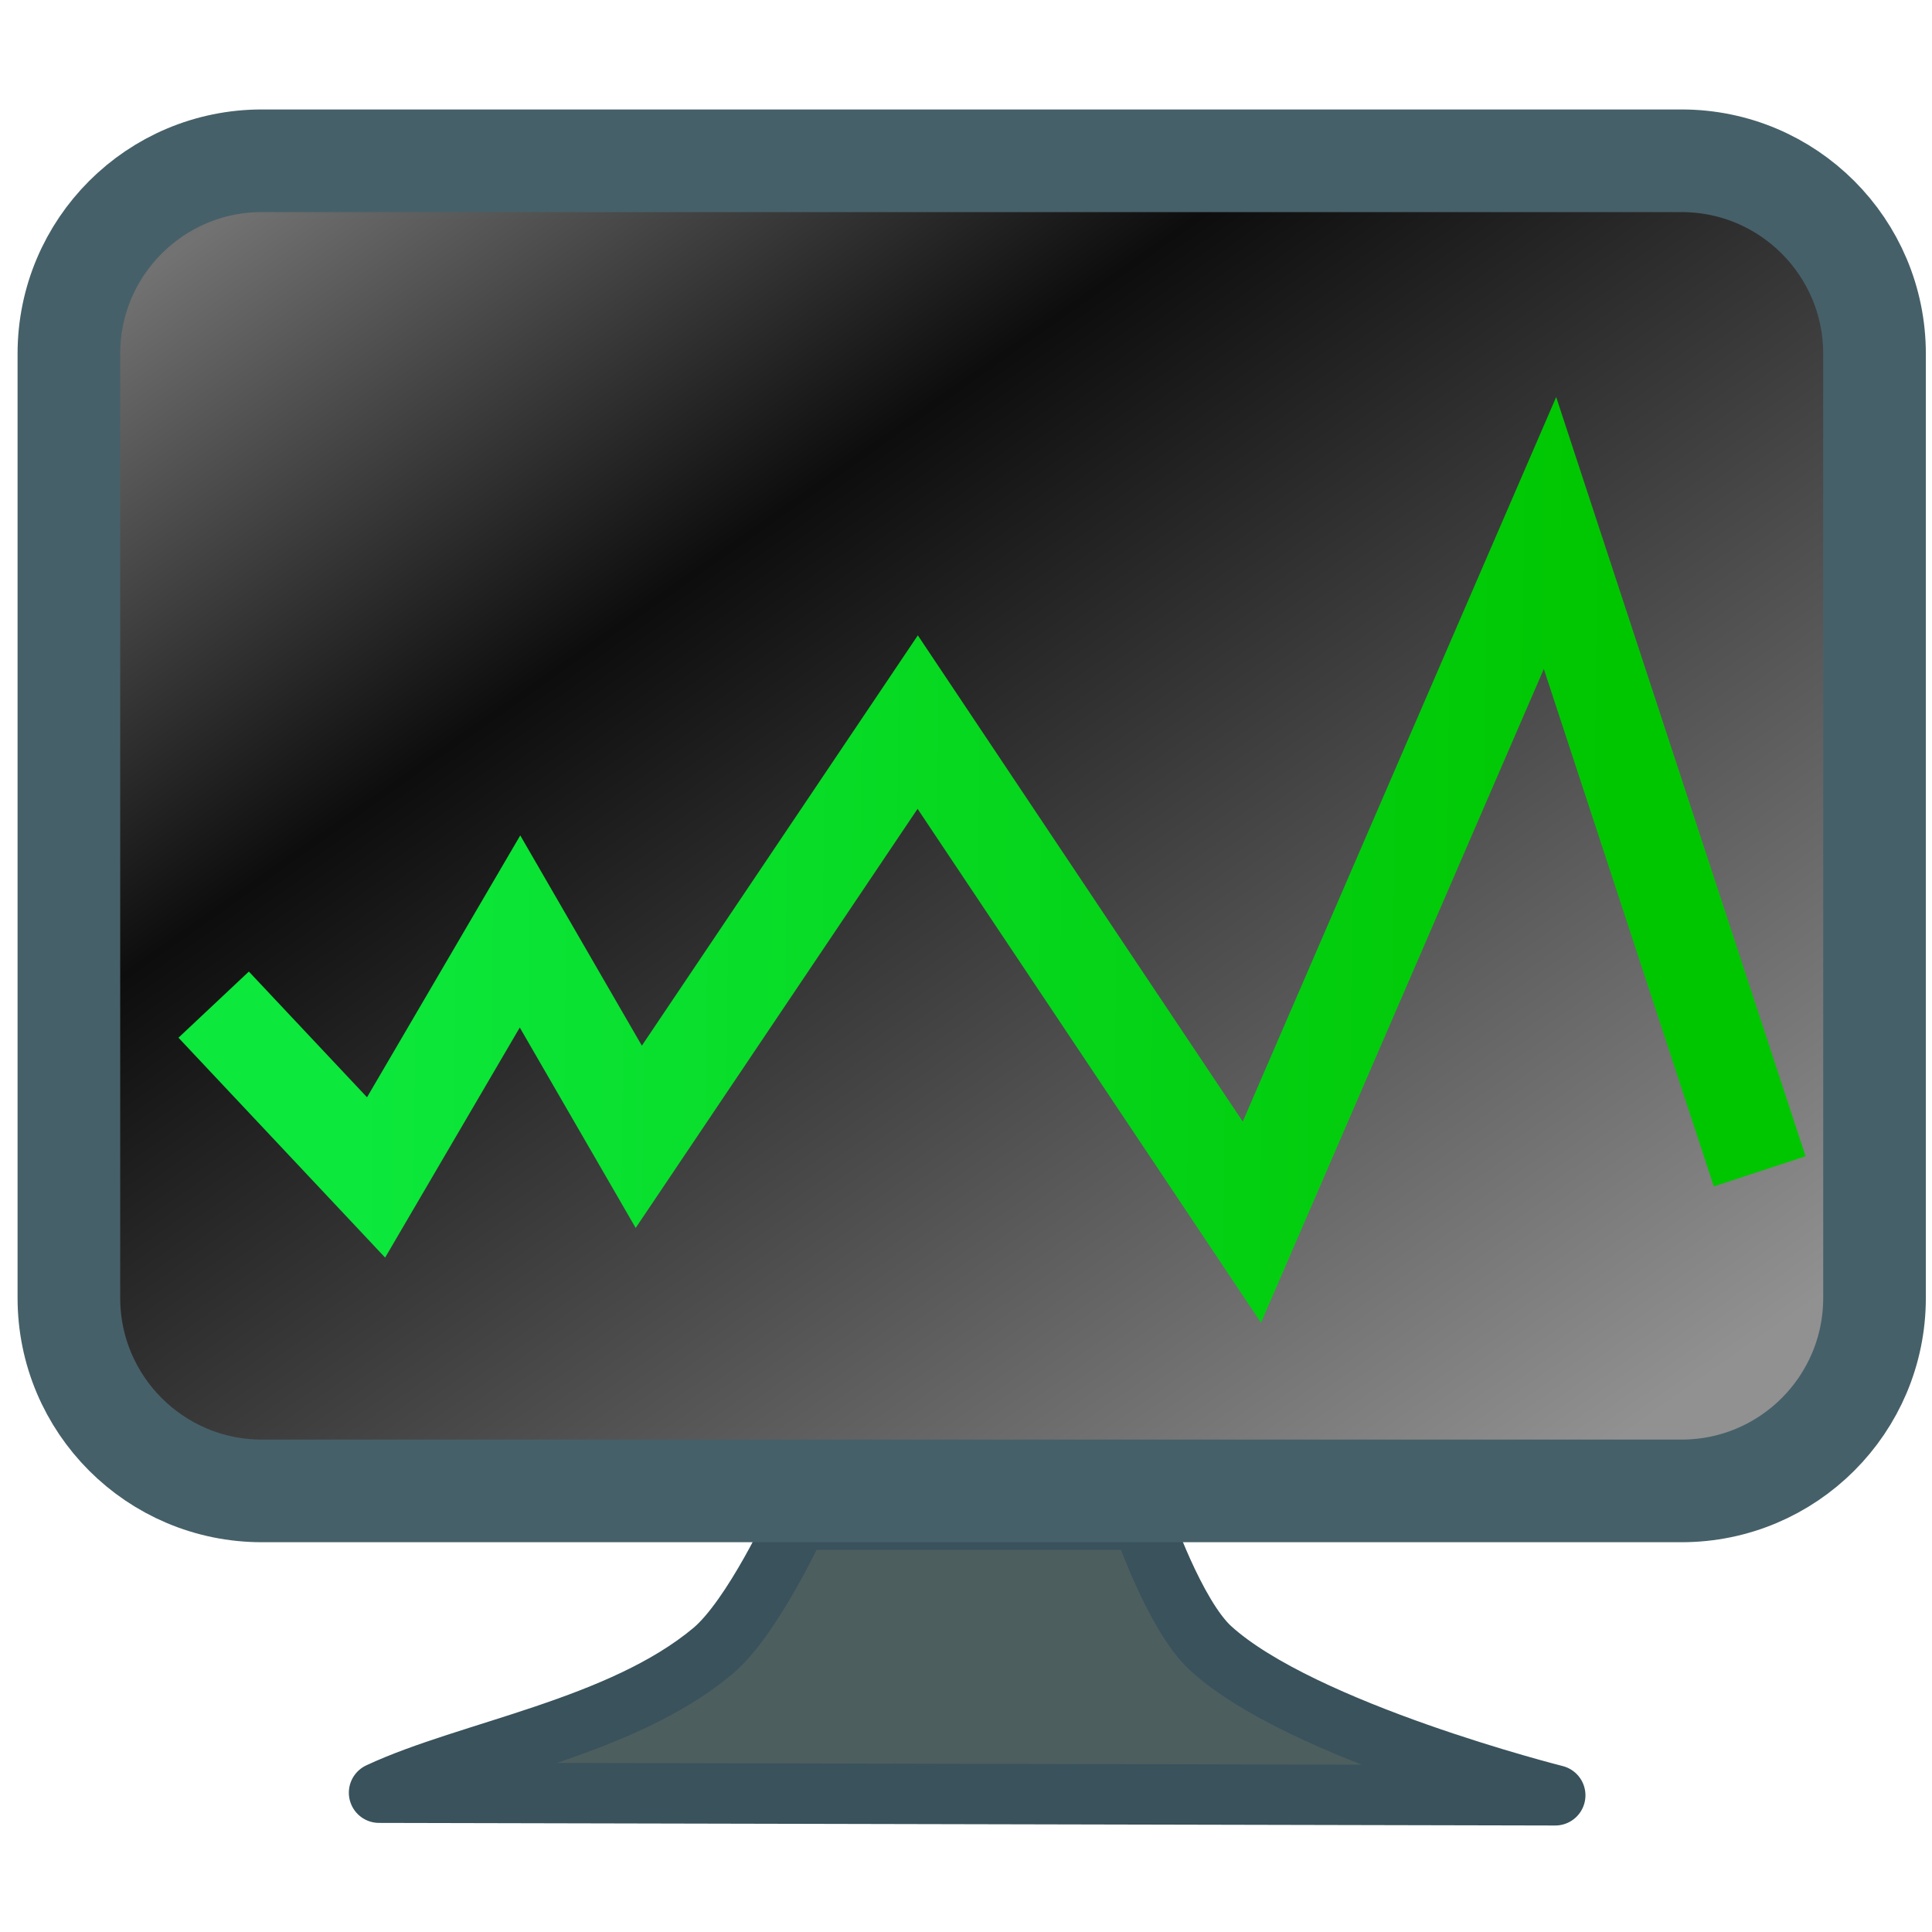
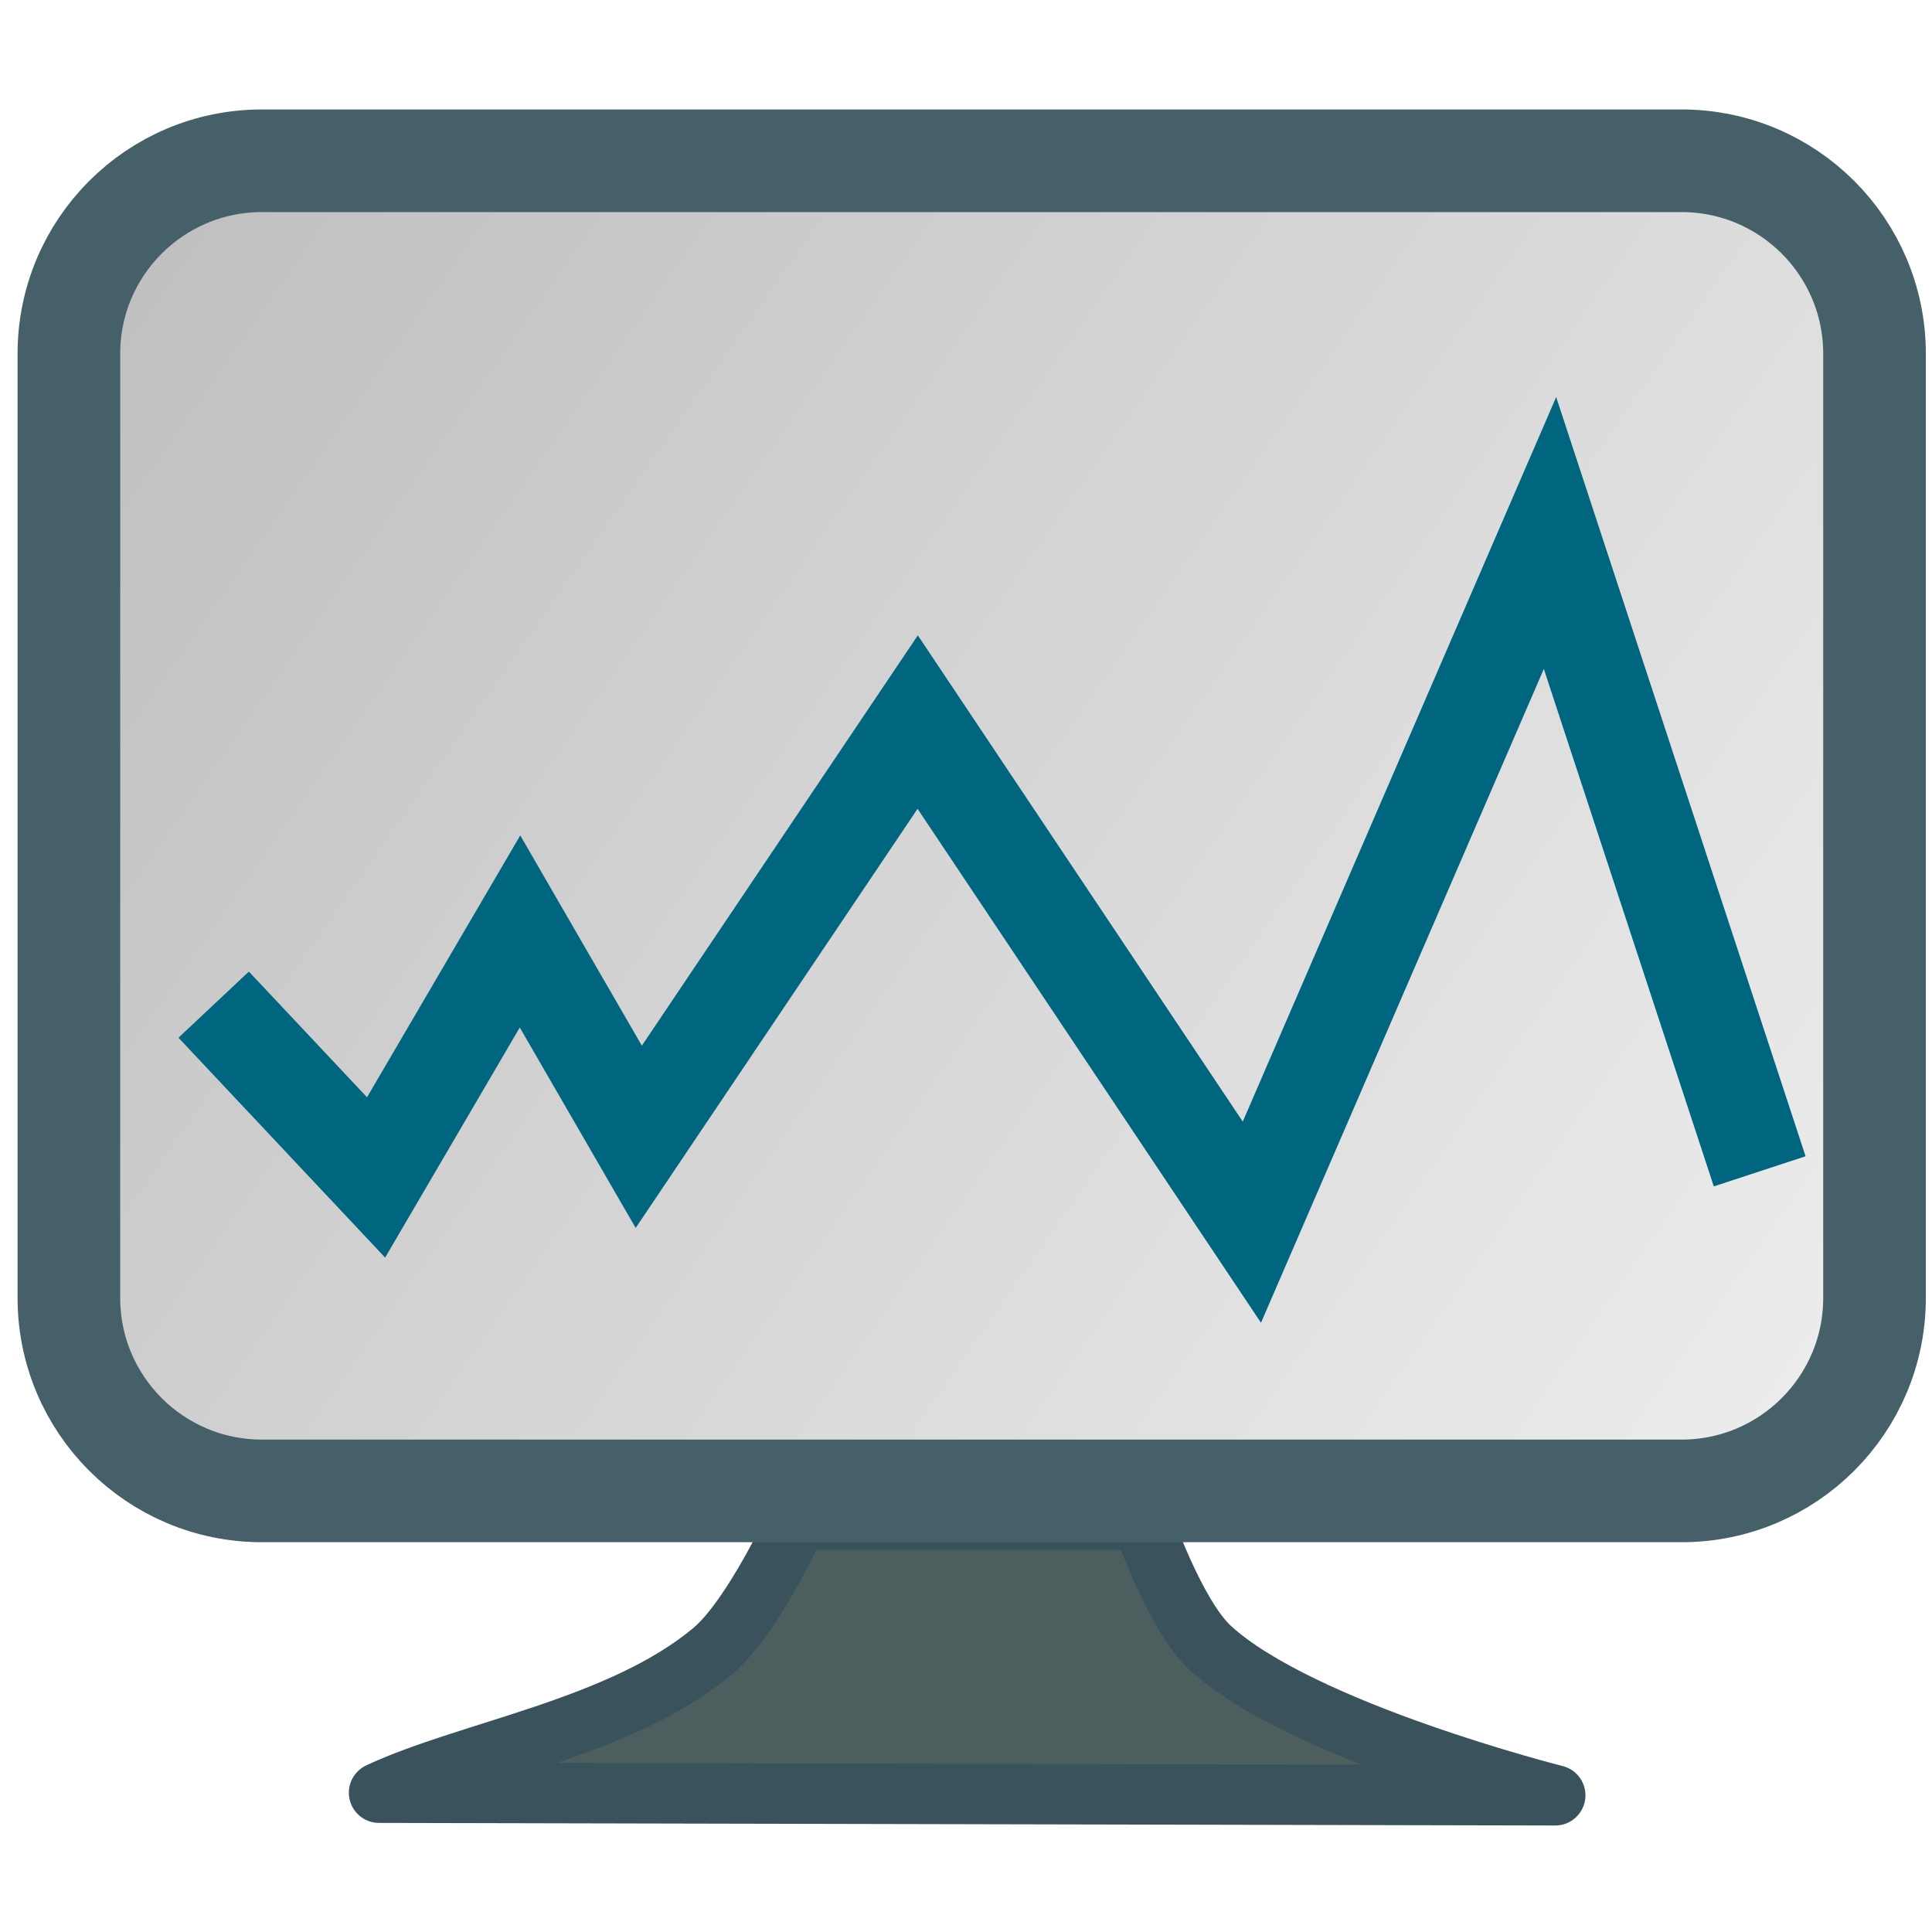
<svg xmlns="http://www.w3.org/2000/svg" xmlns:xlink="http://www.w3.org/1999/xlink" width="32" height="32" id="svg1455" version="1.1" style="display:inline">
  <defs id="defs3">
    <linearGradient id="linearGradient3756">
      <stop style="stop-color:#0ce83c;stop-opacity:1" offset="0" id="stop3758" />
      <stop style="stop-color:#00c600;stop-opacity:1" offset="1" id="stop3760" />
    </linearGradient>
    <linearGradient id="linearGradient3750">
-       <stop id="stop3752" offset="0" style="stop-color:#727272;stop-opacity:1;" />
-       <stop style="stop-color:#0e0d0d;stop-opacity:1;" offset="0.311" id="stop3798" />
-       <stop id="stop3754" offset="1" style="stop-color:#919191;stop-opacity:1;" />
+       <stop id="stop3752" offset="0" style="stop-color:#b3b3b3;stop-opacity:1" />
+       <stop id="stop3754" offset="1" style="stop-color:#ececec;stop-opacity:1" />
    </linearGradient>
-     <linearGradient xlink:href="#linearGradient3750" id="linearGradient3748" x1="6.96" y1="3.862" x2="24.203" y2="28.274" gradientUnits="userSpaceOnUse" gradientTransform="translate(0.5326992,13.07016)" />
-     <linearGradient xlink:href="#linearGradient3756" id="linearGradient3763" gradientUnits="userSpaceOnUse" gradientTransform="matrix(0.8949468,0,0,0.8849558,2.517064,-1.072133)" x1="3.995" y1="12.265" x2="27.072" y2="12.494" />
+     <linearGradient xlink:href="#linearGradient3750" id="linearGradient3748" x1="-7.537" y1="3.938" x2="27.513" y2="28.465" gradientUnits="userSpaceOnUse" gradientTransform="translate(0.5326992,13.07016)" />
  </defs>
  <g id="layer2">
    <path style="fill:#4d5e5f;fill-opacity:1;stroke:#39525c;stroke-width:1px;stroke-linecap:butt;stroke-linejoin:round;stroke-opacity:1;display:inline" d="m 6.278,29.693 19.482,0.043 c 0,0 -4.188,-1.053 -5.704,-2.432 -0.602,-0.548 -1.141,-2.134 -1.141,-2.134 l -5.704,1e-6 c 0,0 -0.737,1.617 -1.404,2.176 -1.524,1.276 -4.037,1.65 -5.529,2.347 z" id="path3765" />
  </g>
  <g id="layer1" transform="translate(0,-16)" style="display:inline">
    <rect style="fill:url(#linearGradient3748);fill-opacity:1;fill-rule:evenodd;stroke:#466069;stroke-width:1.7;stroke-linecap:butt;stroke-linejoin:miter;stroke-miterlimit:4;stroke-opacity:1;stroke-dasharray:none;stroke-dashoffset:0" id="rect3740" width="29.907" height="22.031" x="1.141" y="18.663" ry="3.196" />
  </g>
  <g id="layer6" style="display:inline">
-     <path style="fill:none;stroke:url(#linearGradient3763);stroke-width:1.6;stroke-linecap:butt;stroke-linejoin:miter;stroke-miterlimit:4;stroke-opacity:1;stroke-dasharray:none" d="m 3.539,16.64 c 0,0 2.69,2.862 2.69,2.862 0,0 2.384,-4.074 2.384,-4.074 0,0 1.967,3.401 1.967,3.401 0,0 4.62,-6.869 4.62,-6.869 0,0 5.535,8.283 5.535,8.283 0,0 3.292,-7.61 4.938,-11.415 1.158,3.524 2.316,7.049 3.473,10.573" id="path3720" />
+     <path style="fill:none;stroke:#006680;stroke-width:1.6;stroke-linecap:butt;stroke-linejoin:miter;stroke-miterlimit:4;stroke-opacity:1;stroke-dasharray:none" d="m 3.539,16.64 c 0,0 2.69,2.862 2.69,2.862 0,0 2.384,-4.074 2.384,-4.074 0,0 1.967,3.401 1.967,3.401 0,0 4.62,-6.869 4.62,-6.869 0,0 5.535,8.283 5.535,8.283 0,0 3.292,-7.61 4.938,-11.415 1.158,3.524 2.316,7.049 3.473,10.573" id="path3720" />
  </g>
</svg>
